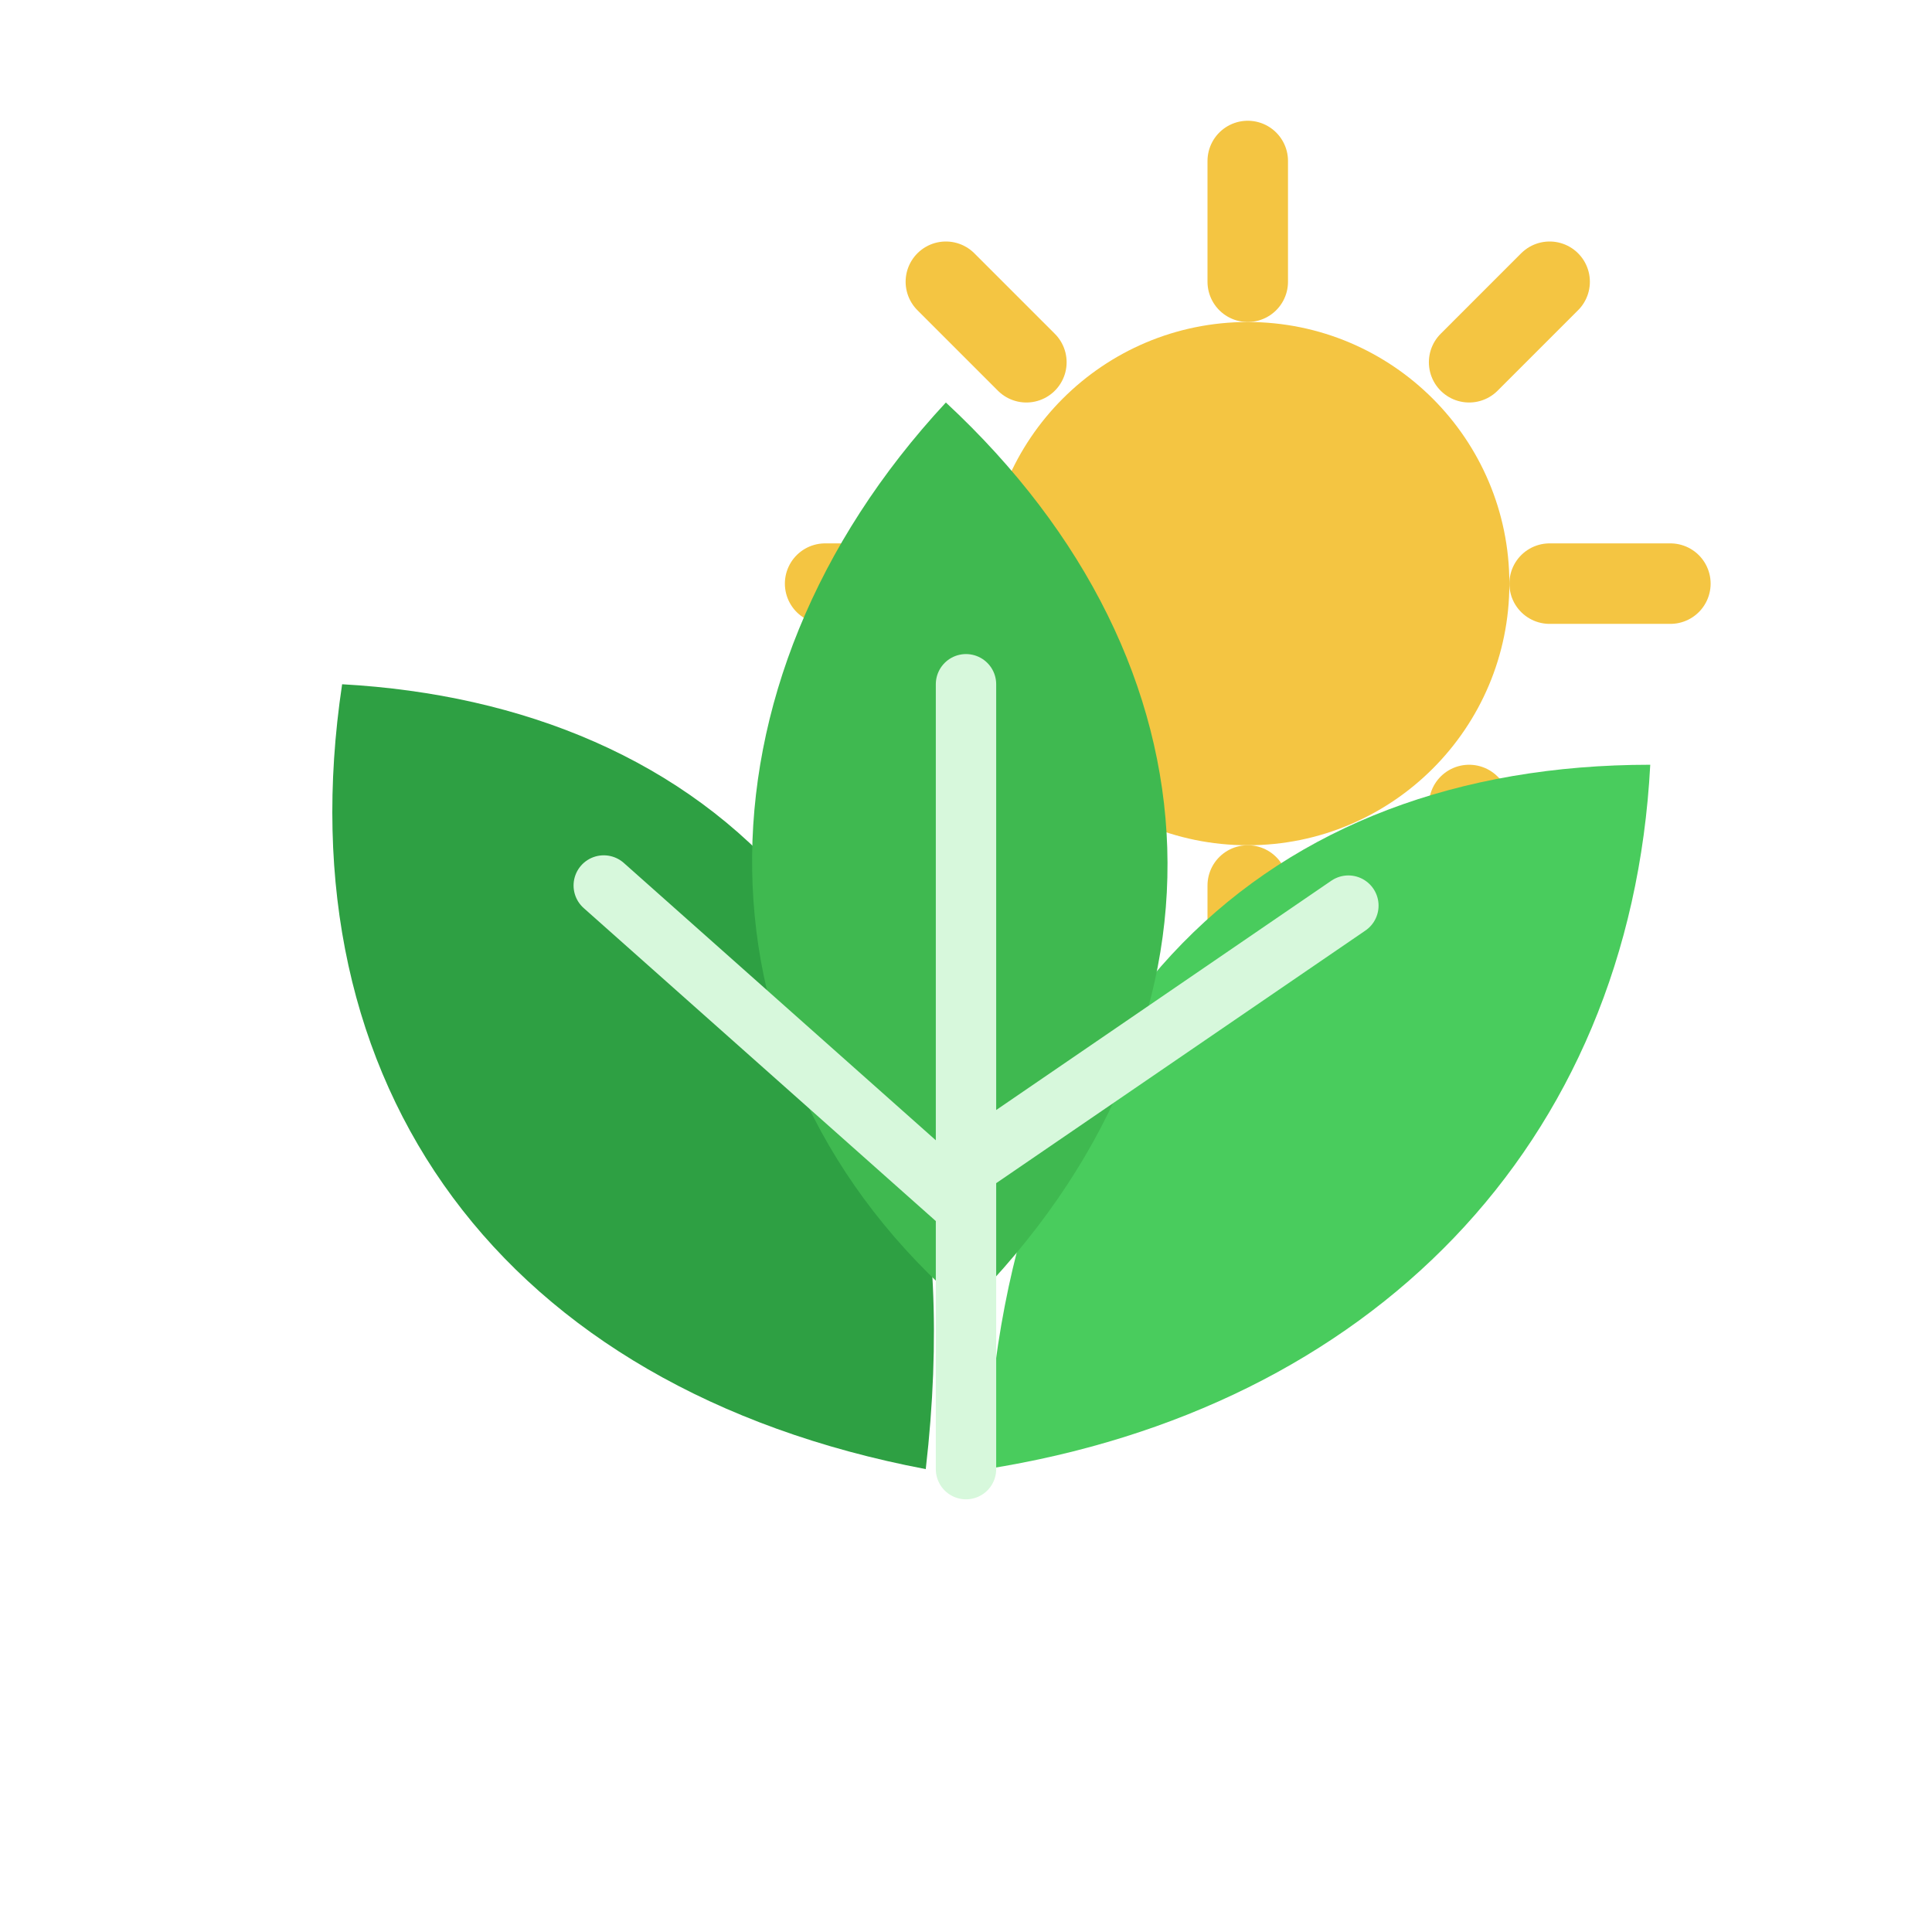
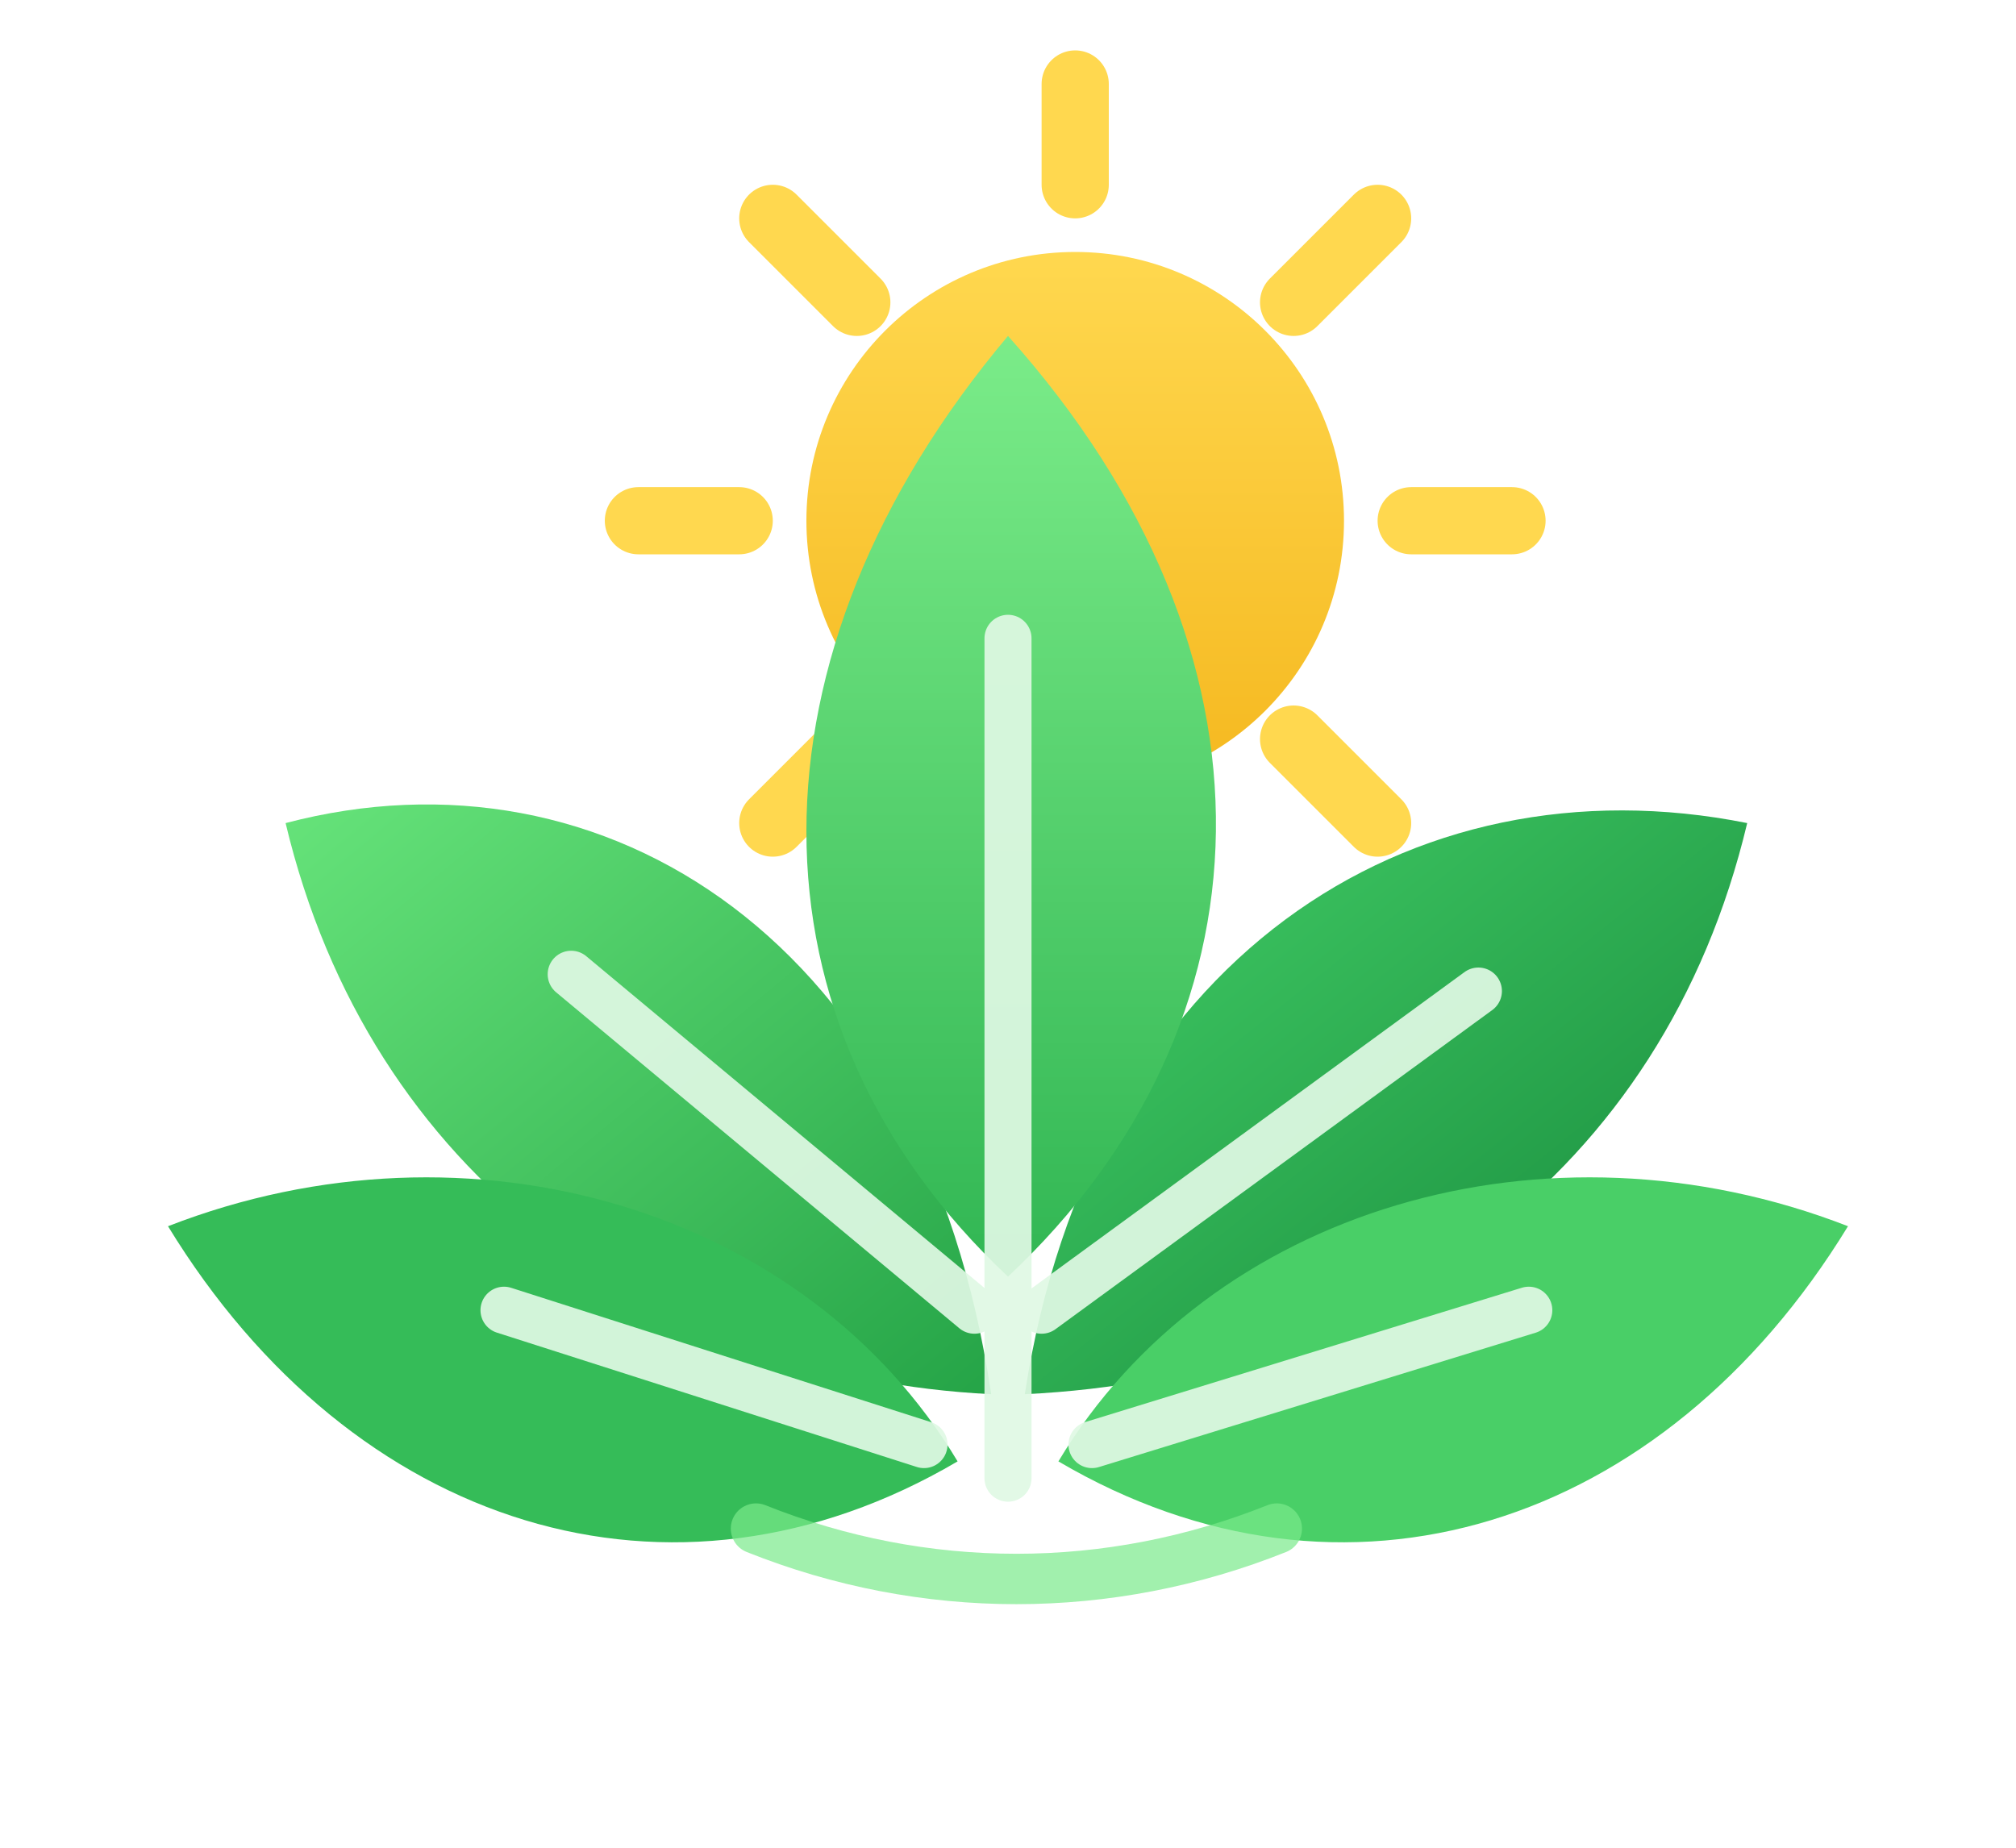
- <svg xmlns="http://www.w3.org/2000/svg" viewBox="0 0 96 96" role="img">
-   <circle cx="62" cy="29" r="13" fill="#f4c542" />
-   <path d="M62 8V14        M62 44V50        M41 29H47        M77 29H83        M47 14L51 18        M73 40L77 44        M77 14L73 18" fill="none" stroke="#f4c542" stroke-width="4" stroke-linecap="round" />
-   <path d="M46 73        C25 69 14 54 17 34        C35 35 49 47 46 73Z" fill="#2ea043" />
-   <path d="M49 73        C50 50 63 38 82 38        C81 57 68 70 49 73Z" fill="#49cc5d" />
-   <path d="M48 65        C34 53 34 34 47 20        C61 33 62 51 48 65Z" fill="#3fb950" />
-   <path d="M48 73V34        M48 60L30 44        M48 58L67 45" fill="none" stroke="#d7f8dc" stroke-width="3" stroke-linecap="round" />
+ <svg xmlns="http://www.w3.org/2000/svg" viewBox="0 0 120 110" role="img" aria-labelledby="farmcastLogoTitle">
+   <defs>
+     <linearGradient id="leafLeft" x1="0" y1="0" x2="1" y2="1">
+       <stop offset="0%" stop-color="#66e37a" />
+       <stop offset="100%" stop-color="#25a447" />
+     </linearGradient>
+     <linearGradient id="leafCenter" x1="0" y1="0" x2="0" y2="1">
+       <stop offset="0%" stop-color="#7bec89" />
+       <stop offset="100%" stop-color="#31b653" />
+     </linearGradient>
+     <linearGradient id="leafRight" x1="0" y1="0" x2="1" y2="1">
+       <stop offset="0%" stop-color="#43cf67" />
+       <stop offset="100%" stop-color="#16883b" />
+     </linearGradient>
+     <linearGradient id="sunGlow" x1="0" y1="0" x2="0" y2="1">
+       <stop offset="0%" stop-color="#ffd84f" />
+       <stop offset="100%" stop-color="#f5b81f" />
+     </linearGradient>
+   </defs>
+   <circle cx="64" cy="31" r="16" fill="url(#sunGlow)" />
+   <g fill="none" stroke="#ffd84f" stroke-width="4" stroke-linecap="round">
+     <path d="M64 5V11" />
+     <path d="M64 51V57" />
+     <path d="M38 31H44" />
+     <path d="M84 31H90" />
+     <path d="M46 13L51 18" />
+     <path d="M77 44L82 49" />
+     <path d="M82 13L77 18" />
+     <path d="M46 49L51 44" />
+   </g>
+   <path d="         M59 83         C39 82 22 70 17 49         C36 44 55 56 59 83         Z         " fill="url(#leafLeft)" />
+   <path d="         M61 83         C65 57 84 45 104 49         C99 70 82 82 61 83         Z         " fill="url(#leafRight)" />
+   <path d="         M60 76         C44 61 44 39 60 20         C77 39 76 61 60 76         Z         " fill="url(#leafCenter)" />
+   <path d="         M57 87         C40 97 21 91 10 73         C28 66 48 72 57 87         Z         " fill="#35bc58" />
+   <path d="         M63 87         C80 97 99 91 110 73         C92 66 72 72 63 87         Z         " fill="#49cf67" />
+   <g fill="none" stroke="#dff8e4" stroke-width="2.8" stroke-linecap="round" opacity=".92">
+     <path d="M60 88V38" />
+     <path d="             M58 78             L34 58         " />
+     <path d="             M62 78             L88 59         " />
+     <path d="             M55 86             L30 78         " />
+     <path d="             M65 86             L91 78         " />
+   </g>
+   <path d="         M45 91         C55 95 66 95 76 91         " fill="none" stroke="#79e98a" stroke-width="3" stroke-linecap="round" opacity=".7" />
</svg>
